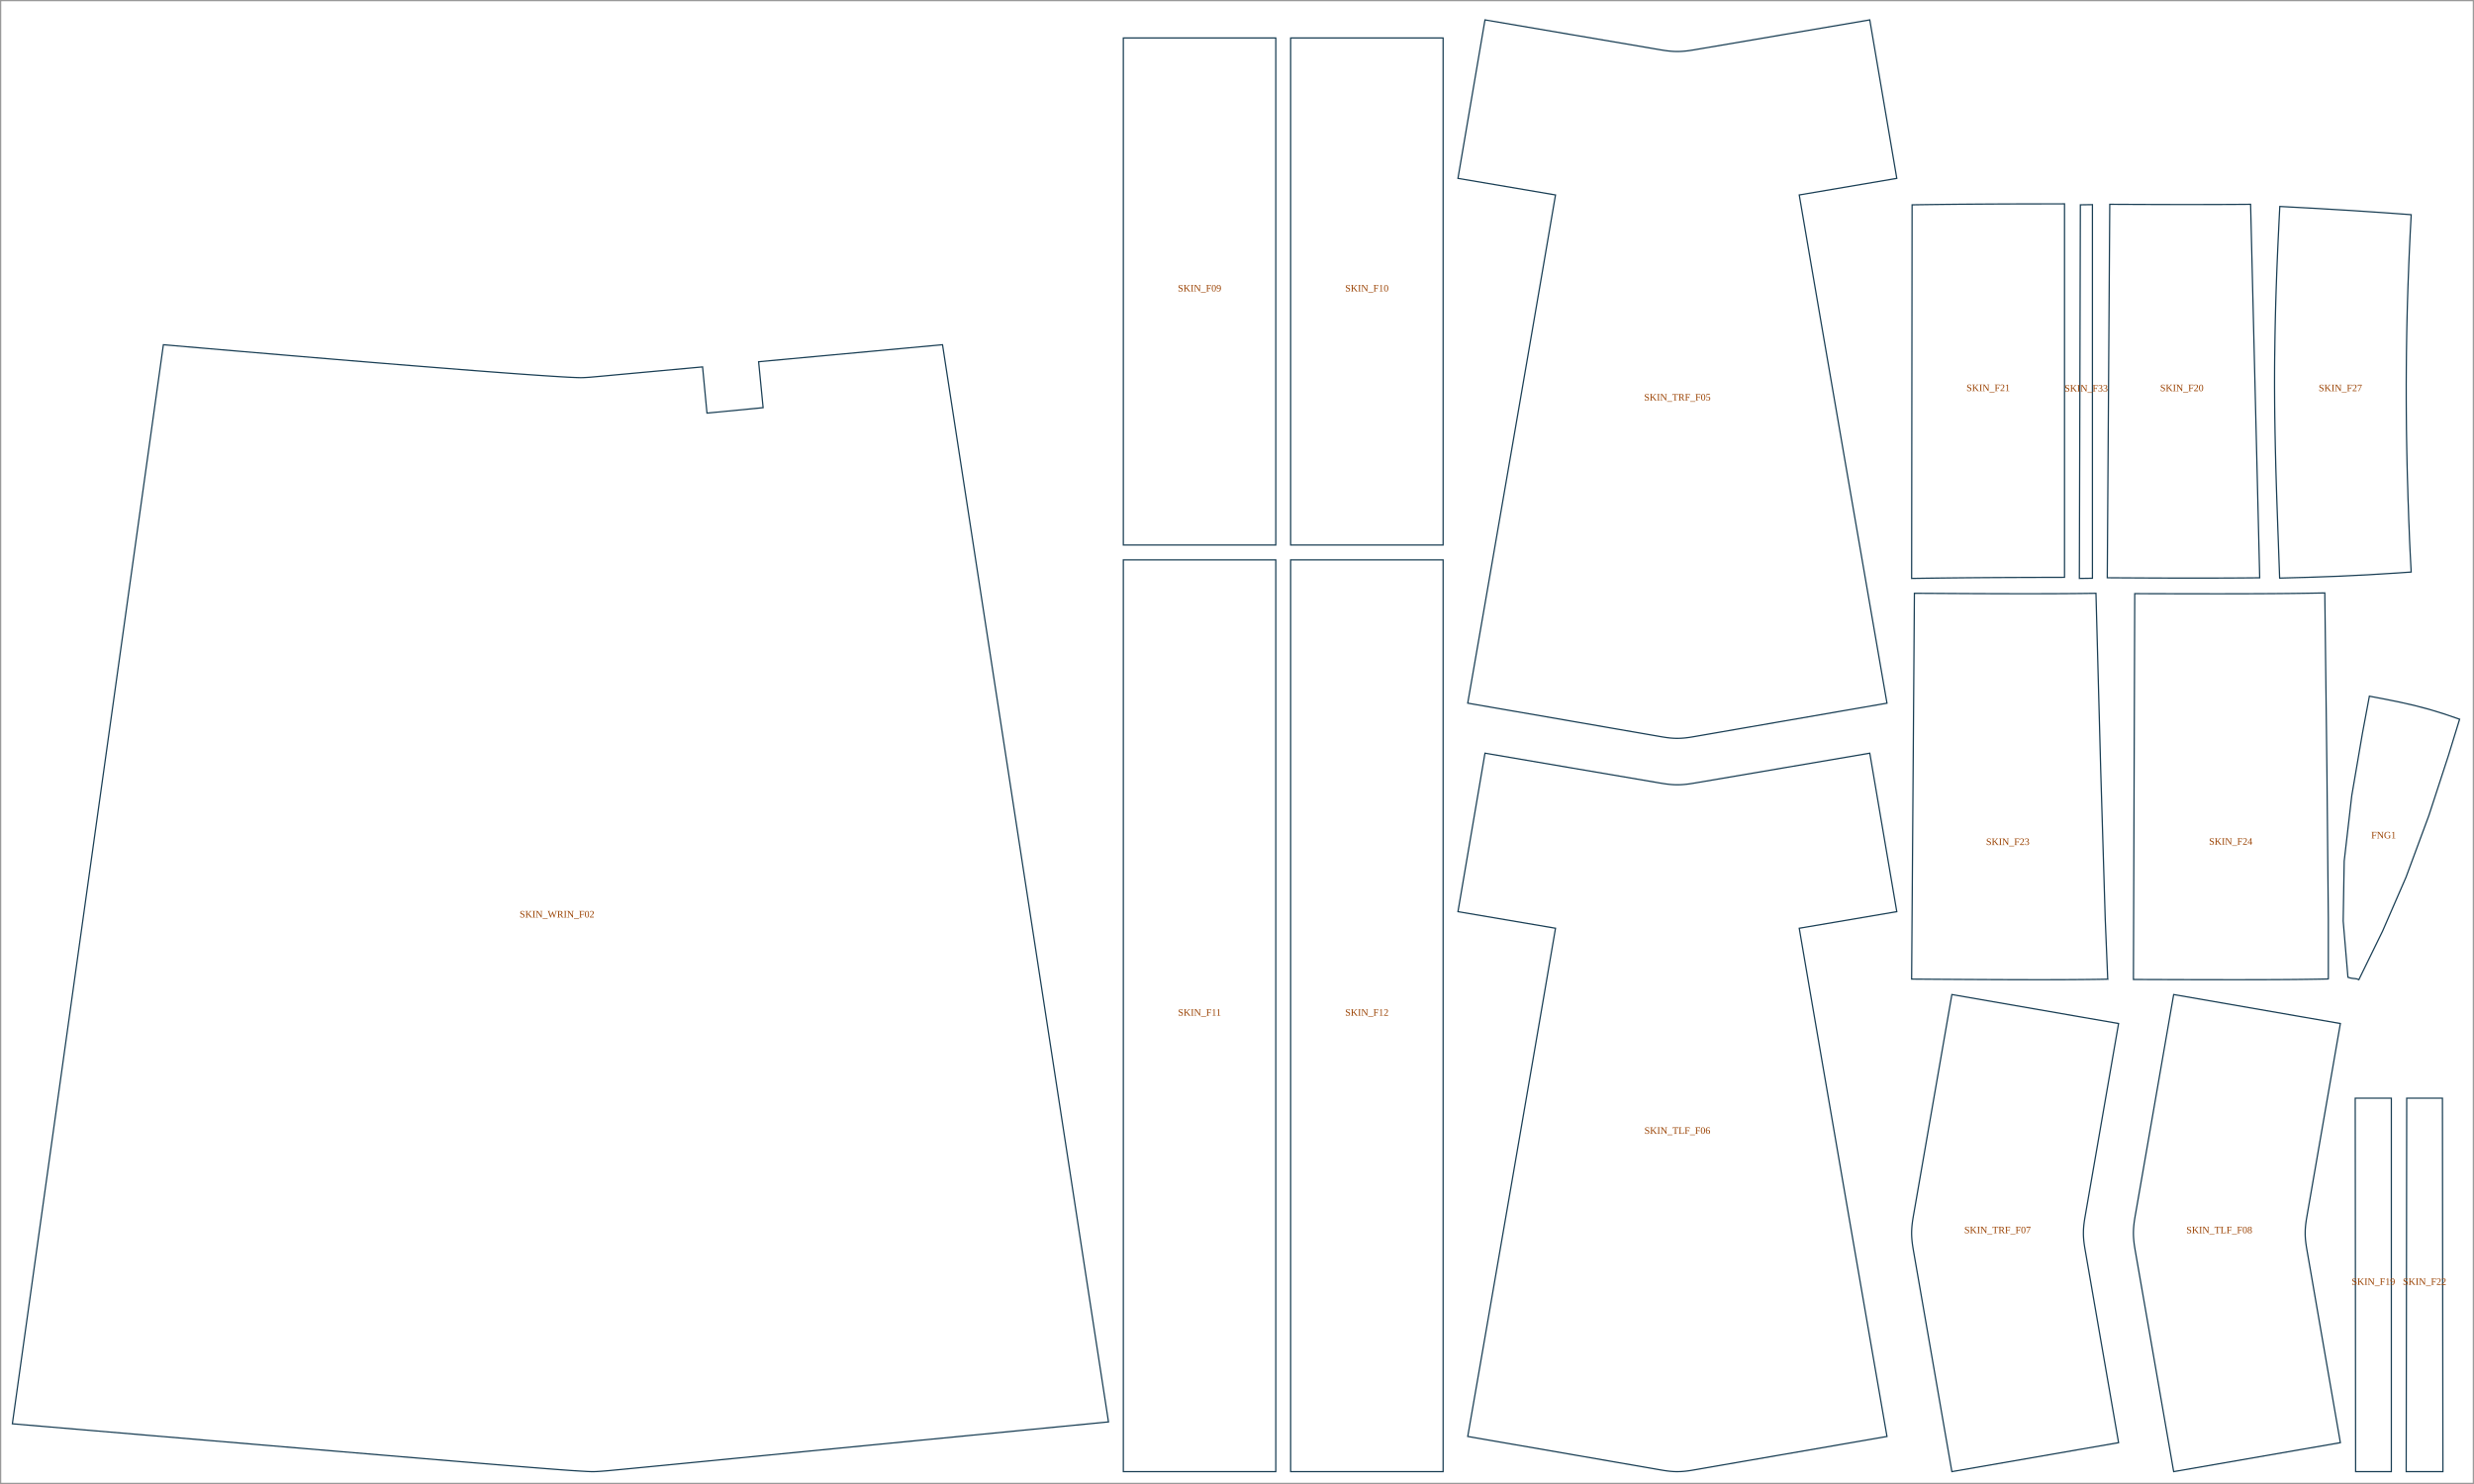
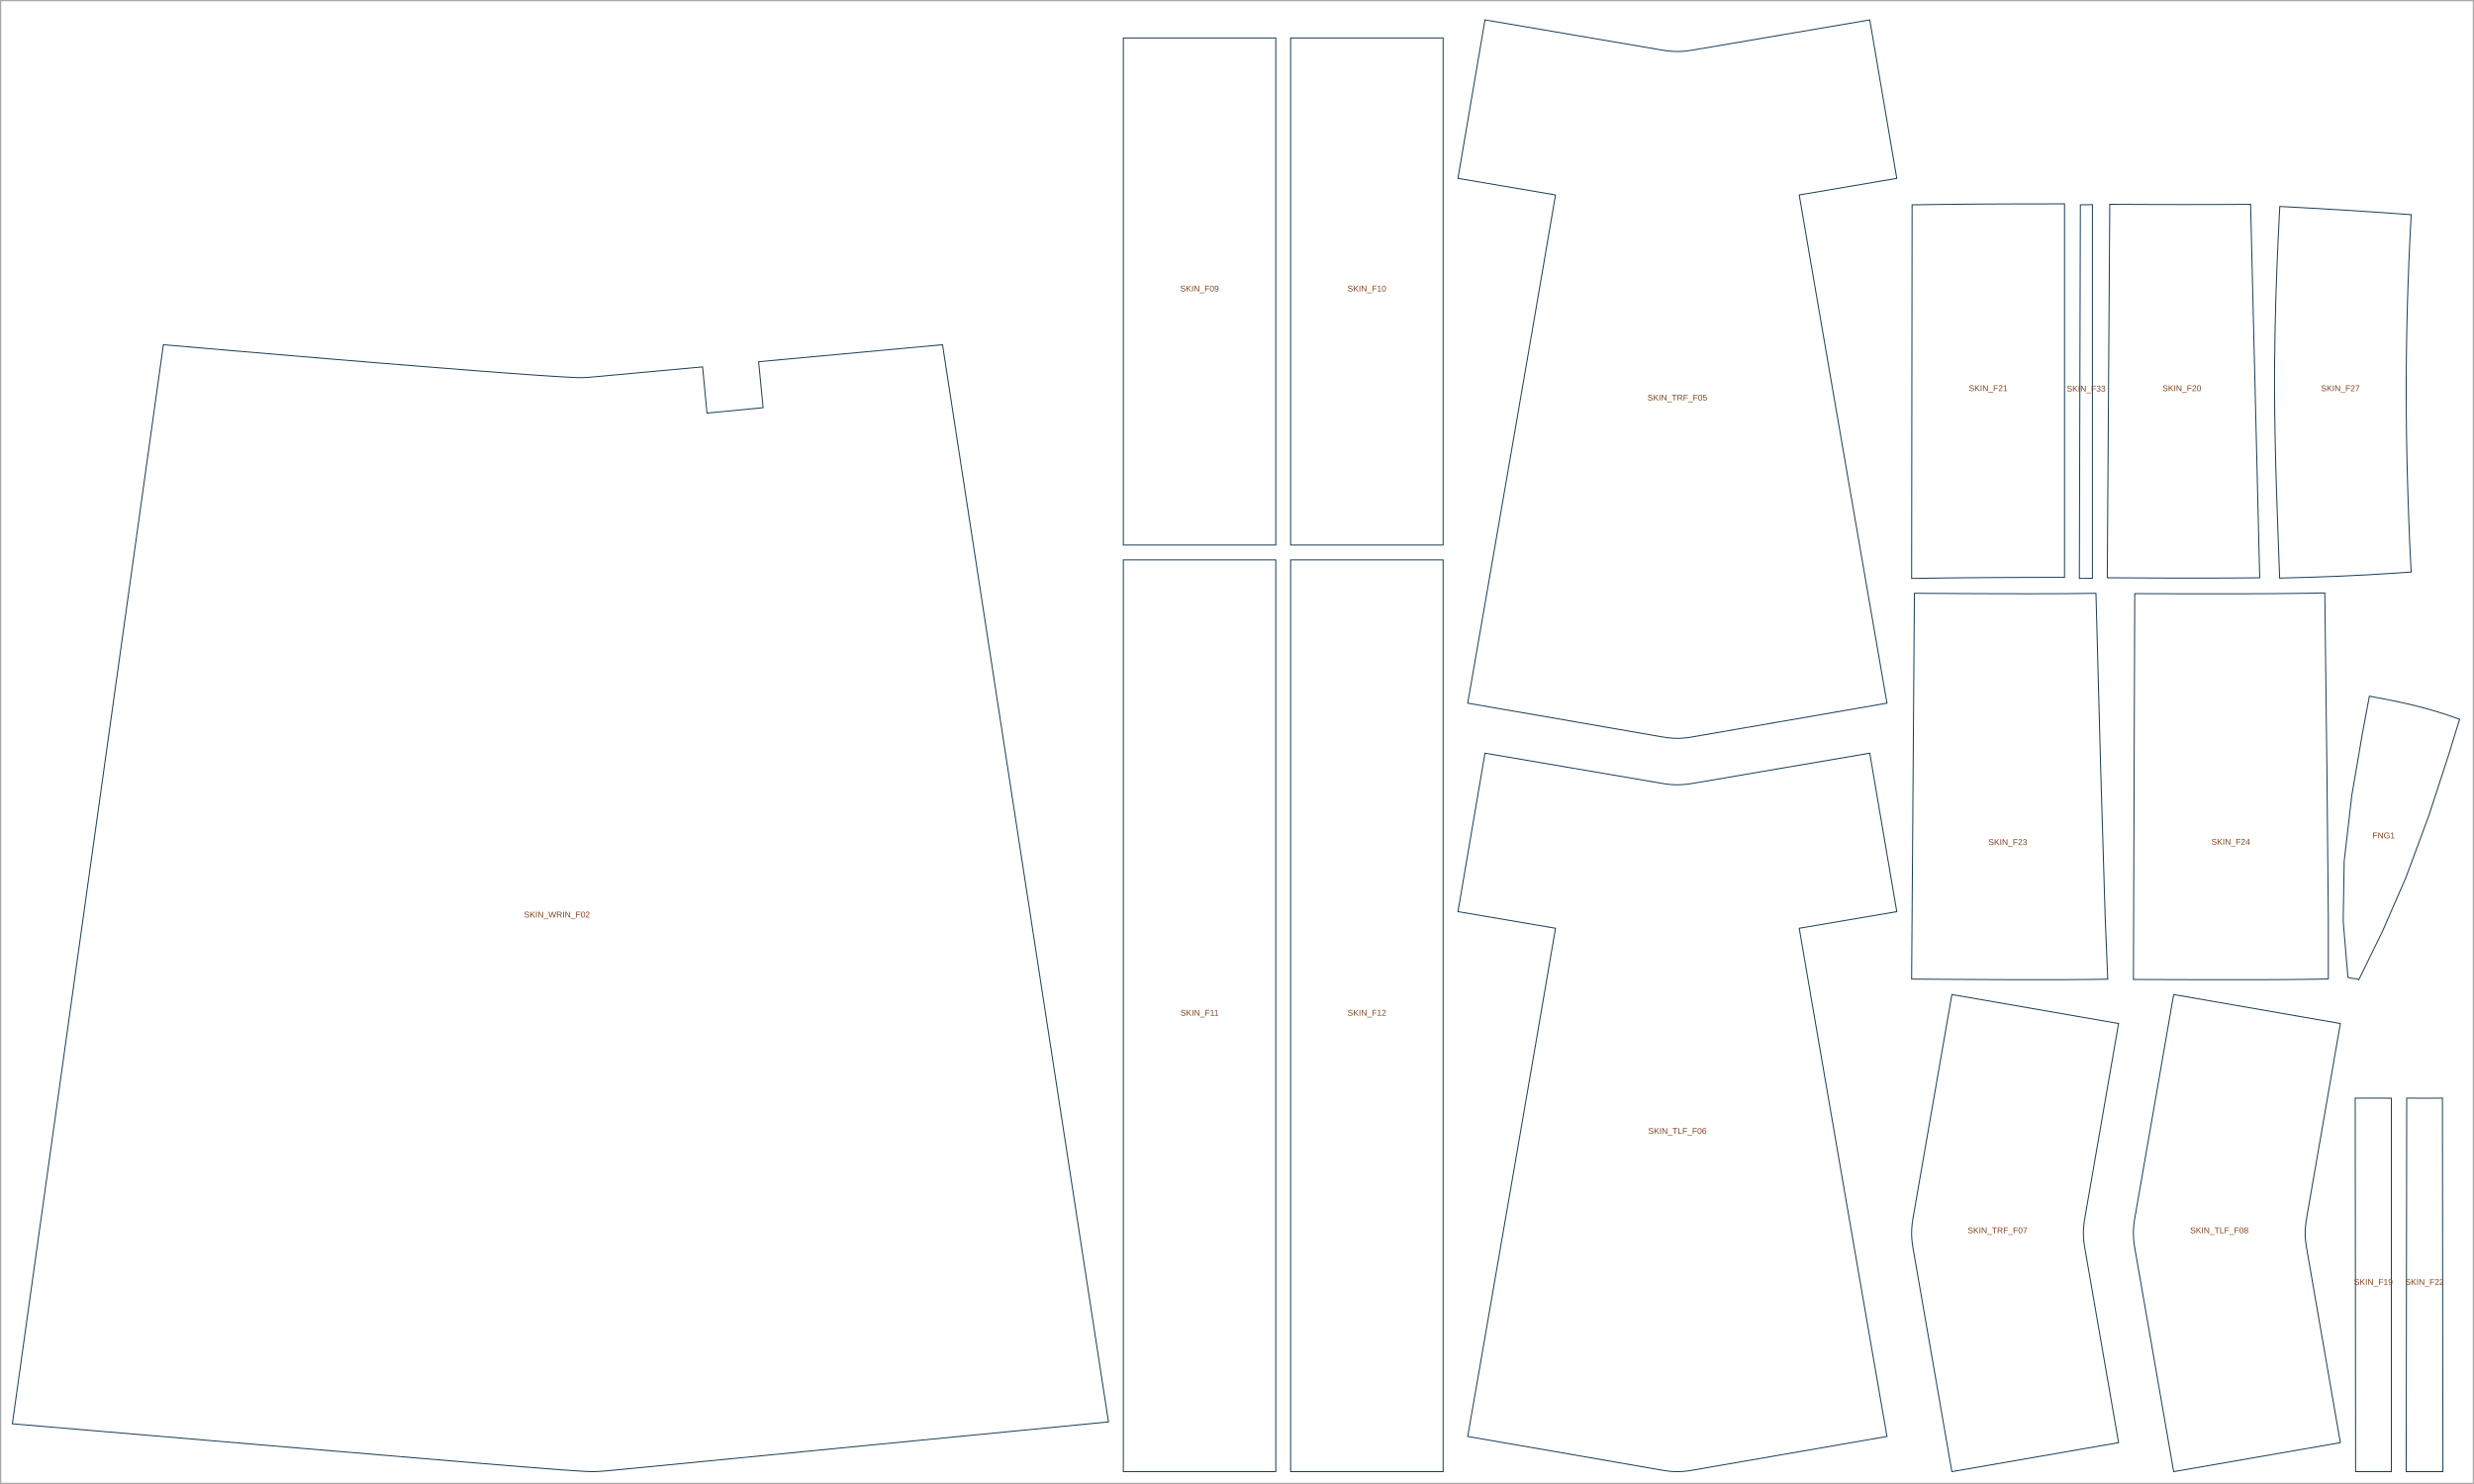
- <svg xmlns="http://www.w3.org/2000/svg" viewBox="0 0 1000 600" width="1000mm" height="600mm">
-   <rect width="100%" height="100%" fill="white" stroke="#999" />
-   <polygon points="306.635,146.255 380.971,139.376 448.055,574.893 351.190,584.336 298.184,589.524 284.261,590.889 268.265,592.454 255.959,593.652 252.062,594.029 246.839,594.521 245.901,594.608 245.257,594.666 244.692,594.715 244.188,594.756 243.688,594.795 243.239,594.829 242.720,594.866 242.275,594.895 241.860,594.921 241.488,594.943 241.171,594.959 240.885,594.971 240.718,594.978 240.545,594.984 240.372,594.989 240.266,594.992 240.131,594.995 239.995,594.997 239.856,594.999 239.715,595.000 239.571,595.000 239.425,594.999 239.278,594.998 239.128,594.997 238.976,594.994 238.820,594.991 238.661,594.987 238.499,594.981 238.276,594.974 238.017,594.964 237.748,594.953 237.469,594.941 237.079,594.921 236.614,594.895 236.122,594.867 234.875,594.793 233.744,594.724 232.311,594.635 231.244,594.567 230.250,594.500 228.942,594.407 227.575,594.308 226.078,594.197 224.263,594.060 222.118,593.896 218.762,593.634 213.075,593.182 206.719,592.669 199.518,592.080 190.674,591.347 182.377,590.655 171.284,589.725 155.160,588.371 138.456,586.964 121.322,585.518 101.966,583.882 82.573,582.239 60.001,580.327 35.212,578.222 20.063,576.933 5.000,575.651 66.037,139.376 81.285,140.694 96.525,142.001 117.574,143.790 135.046,145.260 151.709,146.639 166.808,147.865 179.406,148.865 192.230,149.877 199.049,150.400 204.188,150.785 209.324,151.163 213.873,151.487 217.284,151.725 220.700,151.954 223.748,152.152 225.790,152.280 227.151,152.362 228.170,152.421 229.076,152.470 230.089,152.523 230.768,152.557 231.427,152.587 232.319,152.627 232.861,152.647 233.267,152.663 233.628,152.675 233.870,152.683 234.052,152.688 234.213,152.691 234.335,152.693 234.456,152.695 234.578,152.697 234.700,152.697 234.822,152.697 234.944,152.697 235.065,152.696 235.186,152.694 235.292,152.692 235.410,152.689 235.555,152.684 235.845,152.673 236.133,152.661 236.421,152.647 236.743,152.630 237.061,152.612 237.301,152.599 237.539,152.583 237.770,152.568 237.960,152.554 238.172,152.538 238.406,152.519 238.696,152.495 238.984,152.471 239.421,152.433 241.180,152.276 242.940,152.117 243.513,152.065 244.086,152.012 244.662,151.959 245.361,151.895 246.877,151.754 248.523,151.599 251.357,151.338 262.229,150.338 283.986,148.346 285.764,167.021 308.448,164.822" fill="none" stroke="#193e54" stroke-width="0.5" />
-   <text x="225.140" y="370.957" font-size="4" text-anchor="middle" fill="#994000">SKIN_WRIN_F02</text>
-   <polygon points="454.055,595.000 454.055,226.350 458.163,226.350 462.272,226.350 466.381,226.350 470.489,226.350 474.598,226.350 478.706,226.350 482.815,226.350 486.923,226.350 491.032,226.350 495.141,226.350 499.249,226.350 503.358,226.350 507.466,226.350 511.575,226.350 515.683,226.350 515.683,595.000 511.575,595.000 507.466,595.000 503.358,595.000 499.249,595.000 495.141,595.000 491.032,595.000 486.923,595.000 482.815,595.000 478.706,595.000 474.598,595.000 470.489,595.000 466.381,595.000 462.272,595.000 458.163,595.000" fill="none" stroke="#193e54" stroke-width="0.5" />
-   <text x="484.869" y="410.675" font-size="4" text-anchor="middle" fill="#994000">SKIN_F11</text>
-   <polygon points="583.312,595.000 579.203,595.000 575.095,595.000 570.986,595.000 566.878,595.000 562.769,595.000 558.661,595.000 554.552,595.000 550.443,595.000 546.335,595.000 542.226,595.000 538.118,595.000 534.009,595.000 529.901,595.000 525.792,595.000 521.683,595.000 521.683,226.350 525.792,226.350 529.901,226.350 534.009,226.350 538.118,226.350 542.226,226.350 546.335,226.350 550.443,226.350 554.552,226.350 558.661,226.350 562.769,226.350 566.878,226.350 570.986,226.350 575.095,226.350 579.203,226.350 583.312,226.350" fill="none" stroke="#193e54" stroke-width="0.5" />
-   <text x="552.498" y="410.675" font-size="4" text-anchor="middle" fill="#994000">SKIN_F12</text>
-   <polygon points="736.762,430.709 746.329,486.117 755.913,541.526 762.728,580.783 759.087,581.413 752.409,582.574 749.113,583.144 748.318,583.283 745.021,583.851 744.624,583.920 744.226,583.989 718.732,588.410 705.429,590.716 703.758,591.007 701.889,591.331 691.912,593.063 688.563,593.645 686.809,593.950 685.592,594.161 685.412,594.192 684.383,594.367 683.940,594.442 683.811,594.464 683.449,594.521 682.900,594.606 682.434,594.672 681.996,594.726 681.427,594.800 680.860,594.857 680.617,594.882 679.793,594.943 679.691,594.951 679.634,594.954 679.040,594.982 678.038,594.998 678.001,594.997 677.678,595.000 677.543,594.998 677.318,594.994 677.072,594.986 676.805,594.976 676.719,594.973 676.711,594.973 676.554,594.965 676.547,594.965 676.299,594.947 676.182,594.940 675.986,594.929 675.111,594.859 675.064,594.854 675.055,594.853 674.997,594.847 674.939,594.841 674.160,594.752 673.929,594.724 673.680,594.690 672.771,594.559 672.721,594.551 672.693,594.547 672.016,594.438 671.699,594.385 671.316,594.320 670.916,594.251 668.852,593.891 668.542,593.837 668.017,593.746 663.648,592.986 661.187,592.559 661.016,592.529 660.677,592.470 650.271,590.668 636.526,588.283 611.765,583.986 610.969,583.848 610.770,583.814 604.179,582.672 603.562,582.565 593.262,580.775 600.081,541.520 609.675,486.117 619.239,430.707 624.002,403.006 628.744,375.302 589.312,368.595 600.234,304.520 635.432,310.525 670.623,316.526 670.938,316.579 671.254,316.632 671.569,316.684 671.885,316.735 672.200,316.785 672.516,316.834 672.833,316.881 673.149,316.927 673.466,316.971 673.783,317.012 674.100,317.051 674.418,317.088 674.736,317.123 675.054,317.154 675.372,317.183 675.691,317.209 676.010,317.232 676.329,317.251 676.649,317.267 676.968,317.280 677.288,317.289 677.607,317.295 677.927,317.298 678.247,317.297 678.566,317.293 678.886,317.285 679.206,317.274 679.561,317.257 679.905,317.238 680.255,317.213 680.591,317.187 680.963,317.153 681.335,317.116 681.707,317.075 682.079,317.031 682.412,316.988 682.749,316.942 683.086,316.894 683.422,316.844 683.795,316.787 684.168,316.728 684.504,316.673 684.839,316.617 685.115,316.570 685.391,316.523 685.721,316.467 686.685,316.304 755.772,304.520 766.688,368.595 727.257,375.305 732.000,403.008" fill="none" stroke="#193e54" stroke-width="0.5" />
-   <text x="678.001" y="458.413" font-size="4" text-anchor="middle" fill="#994000">SKIN_TLF_F06</text>
-   <polygon points="736.761,134.229 746.328,189.637 755.912,245.047 762.726,284.304 759.084,284.934 752.407,286.095 749.111,286.665 748.315,286.803 745.019,287.372 744.621,287.441 744.224,287.510 718.730,291.930 705.426,294.237 703.755,294.527 701.886,294.851 691.909,296.583 688.561,297.165 686.807,297.470 685.589,297.681 685.409,297.712 684.381,297.887 683.938,297.962 683.809,297.984 683.447,298.041 682.898,298.126 682.431,298.192 681.994,298.246 681.424,298.320 680.857,298.377 680.614,298.402 679.790,298.463 679.689,298.471 679.631,298.473 679.037,298.502 678.035,298.518 677.999,298.517 677.675,298.520 677.540,298.518 677.315,298.513 677.069,298.506 676.802,298.495 676.716,298.493 676.709,298.492 676.552,298.485 676.544,298.484 676.297,298.467 676.179,298.460 675.984,298.448 675.109,298.378 675.061,298.374 675.052,298.373 674.994,298.367 674.936,298.361 674.158,298.272 673.926,298.244 673.677,298.210 672.768,298.078 672.718,298.071 672.690,298.066 672.014,297.958 671.697,297.905 671.313,297.839 670.914,297.770 668.849,297.410 668.539,297.356 668.015,297.265 663.646,296.506 661.185,296.078 661.014,296.048 660.675,295.990 650.269,294.187 636.524,291.802 611.762,287.505 610.967,287.367 610.768,287.333 604.177,286.191 603.559,286.084 593.260,284.293 600.079,245.039 609.673,189.637 619.239,134.227 624.002,106.525 628.744,78.822 589.312,72.115 600.234,8.040 635.432,14.045 670.623,20.046 670.938,20.099 671.254,20.152 671.569,20.204 671.885,20.255 672.200,20.305 672.516,20.354 672.833,20.401 673.149,20.447 673.466,20.491 673.783,20.532 674.100,20.572 674.418,20.608 674.736,20.643 675.054,20.675 675.372,20.703 675.691,20.729 676.010,20.752 676.329,20.771 676.648,20.787 676.968,20.800 677.288,20.810 677.607,20.816 677.927,20.818 678.247,20.817 678.566,20.813 678.886,20.805 679.206,20.794 679.561,20.777 679.905,20.758 680.255,20.734 680.591,20.707 680.963,20.674 681.335,20.636 681.707,20.595 682.078,20.551 682.412,20.508 682.749,20.462 683.086,20.414 683.422,20.365 683.795,20.307 684.168,20.248 684.504,20.193 684.839,20.137 685.115,20.091 685.391,20.043 685.721,19.988 686.685,19.824 755.772,8.040 766.688,72.115 727.257,78.825 732.000,106.528" fill="none" stroke="#193e54" stroke-width="0.5" />
-   <text x="678.000" y="161.933" font-size="4" text-anchor="middle" fill="#994000">SKIN_TRF_F05</text>
-   <polygon points="454.055,15.350 458.163,15.350 462.272,15.350 466.381,15.350 470.489,15.350 474.598,15.350 478.706,15.350 482.815,15.350 486.923,15.350 491.032,15.350 495.141,15.350 499.249,15.350 503.358,15.350 507.466,15.350 511.575,15.350 515.683,15.350 515.683,220.350 511.575,220.350 507.466,220.350 503.358,220.350 499.249,220.350 495.141,220.350 491.032,220.350 486.923,220.350 482.815,220.350 478.706,220.350 474.598,220.350 470.489,220.350 466.381,220.350 462.272,220.350 458.163,220.350 454.055,220.350" fill="none" stroke="#193e54" stroke-width="0.5" />
-   <text x="484.869" y="117.850" font-size="4" text-anchor="middle" fill="#994000">SKIN_F09</text>
-   <polygon points="521.683,15.350 525.792,15.350 529.901,15.350 534.009,15.350 538.118,15.350 542.226,15.350 546.335,15.350 550.443,15.350 554.552,15.350 558.661,15.350 562.769,15.350 566.878,15.350 570.986,15.350 575.095,15.350 579.203,15.350 583.312,15.350 583.312,220.350 579.203,220.350 575.095,220.350 570.986,220.350 566.878,220.350 562.769,220.350 558.661,220.350 554.552,220.350 550.443,220.350 546.335,220.350 542.226,220.350 538.118,220.350 534.009,220.350 529.901,220.350 525.792,220.350 521.683,220.350" fill="none" stroke="#193e54" stroke-width="0.5" />
-   <text x="552.498" y="117.850" font-size="4" text-anchor="middle" fill="#994000">SKIN_F10</text>
-   <polygon points="855.707,417.462 854.546,424.139 853.975,427.435 853.837,428.231 853.268,431.527 853.199,431.925 853.130,432.322 848.708,457.816 846.401,471.119 846.110,472.790 845.786,474.659 844.054,484.636 843.472,487.984 843.167,489.739 842.956,490.956 842.925,491.136 842.750,492.164 842.674,492.608 842.652,492.737 842.595,493.098 842.510,493.648 842.444,494.114 842.390,494.551 842.316,495.121 842.260,495.688 842.234,495.931 842.173,496.755 842.165,496.857 842.163,496.914 842.134,497.508 842.118,498.510 842.119,498.547 842.116,498.870 842.118,499.005 842.123,499.230 842.130,499.476 842.140,499.743 842.143,499.829 842.144,499.837 842.151,499.993 842.152,500.001 842.169,500.249 842.176,500.366 842.187,500.561 842.257,501.437 842.262,501.484 842.263,501.493 842.269,501.551 842.275,501.609 842.364,502.387 842.392,502.619 842.426,502.868 842.557,503.777 842.565,503.827 842.569,503.855 842.678,504.531 842.731,504.849 842.796,505.232 842.865,505.632 843.225,507.696 843.279,508.006 843.370,508.531 844.129,512.899 844.557,515.361 844.586,515.532 844.645,515.870 846.447,526.277 848.831,540.022 853.127,564.784 853.265,565.579 853.299,565.778 854.440,572.370 854.547,572.987 856.337,583.287 840.183,586.092 788.955,595.000 781.228,550.526 773.493,506.058 773.442,505.765 773.392,505.471 773.342,505.178 773.293,504.884 773.244,504.590 773.197,504.296 773.152,504.002 773.107,503.707 773.064,503.413 773.023,503.118 772.983,502.824 772.946,502.529 772.911,502.234 772.878,501.939 772.847,501.643 772.819,501.347 772.794,501.050 772.771,500.753 772.751,500.455 772.733,500.158 772.718,499.860 772.706,499.563 772.697,499.266 772.691,498.968 772.688,498.671 772.689,498.374 772.693,498.044 772.702,497.677 772.715,497.310 772.733,496.953 772.752,496.627 772.777,496.275 772.800,495.985 772.831,495.638 772.864,495.301 772.901,494.959 772.939,494.635 772.980,494.312 773.023,493.988 773.068,493.664 773.116,493.341 773.165,493.018 773.216,492.694 773.268,492.371 773.322,492.049 773.376,491.726 773.439,491.361 773.488,491.084 773.538,490.808 774.065,487.793 788.954,402.106 840.182,411.015 856.337,413.821" fill="none" stroke="#193e54" stroke-width="0.5" />
-   <text x="807.403" y="498.609" font-size="4" text-anchor="middle" fill="#994000">SKIN_TRF_F07</text>
-   <polygon points="945.356,417.463 944.195,424.140 943.624,427.436 943.486,428.231 942.917,431.528 942.848,431.925 942.779,432.323 938.357,457.817 936.050,471.120 935.760,472.791 935.435,474.660 933.703,484.637 933.121,487.985 932.816,489.739 932.605,490.957 932.574,491.137 932.399,492.165 932.323,492.608 932.301,492.738 932.245,493.099 932.159,493.649 932.093,494.115 932.039,494.552 931.965,495.122 931.909,495.689 931.884,495.932 931.822,496.756 931.815,496.858 931.812,496.915 931.783,497.509 931.767,498.511 931.768,498.547 931.765,498.871 931.767,499.006 931.772,499.231 931.779,499.477 931.789,499.744 931.792,499.830 931.793,499.837 931.800,499.994 931.801,500.002 931.818,500.249 931.825,500.367 931.836,500.562 931.907,501.437 931.911,501.485 931.912,501.494 931.918,501.552 931.924,501.610 932.013,502.388 932.041,502.620 932.075,502.869 932.206,503.778 932.214,503.828 932.218,503.856 932.327,504.532 932.380,504.849 932.445,505.233 932.514,505.632 932.874,507.697 932.928,508.007 933.019,508.531 933.778,512.900 934.206,515.361 934.235,515.532 934.294,515.871 936.096,526.277 938.480,540.023 942.776,564.785 942.914,565.580 942.948,565.779 944.089,572.370 944.196,572.987 945.987,583.287 929.832,586.092 878.604,595.000 870.876,550.526 863.142,506.058 863.091,505.764 863.041,505.471 862.991,505.178 862.941,504.884 862.893,504.590 862.846,504.296 862.801,504.001 862.756,503.707 862.713,503.413 862.672,503.118 862.632,502.824 862.595,502.529 862.560,502.234 862.527,501.938 862.496,501.643 862.468,501.346 862.443,501.050 862.420,500.752 862.400,500.455 862.382,500.158 862.367,499.860 862.355,499.563 862.346,499.265 862.340,498.968 862.337,498.671 862.338,498.374 862.342,498.044 862.351,497.677 862.365,497.310 862.382,496.953 862.401,496.627 862.426,496.274 862.449,495.985 862.480,495.638 862.513,495.301 862.550,494.959 862.588,494.635 862.629,494.311 862.672,493.988 862.717,493.664 862.765,493.341 862.814,493.017 862.865,492.694 862.917,492.371 862.971,492.048 863.025,491.726 863.088,491.360 863.137,491.084 863.187,490.808 863.714,487.793 878.604,402.106 929.831,411.016 945.987,413.821" fill="none" stroke="#193e54" stroke-width="0.5" />
-   <text x="897.052" y="498.609" font-size="4" text-anchor="middle" fill="#994000">SKIN_TLF_F08</text>
-   <polygon points="863.868,240.021 865.444,240.025 867.014,240.027 869.975,240.035 872.924,240.043 876.064,240.051 879.419,240.058 882.789,240.064 886.173,240.070 889.547,240.075 892.903,240.077 896.253,240.078 899.600,240.076 902.950,240.072 906.313,240.066 909.696,240.055 913.078,240.042 916.446,240.024 919.432,240.004 921.673,239.986 923.919,239.966 926.176,239.942 928.440,239.916 930.698,239.886 932.942,239.851 935.182,239.814 937.428,239.773 939.694,239.726 940.551,311.506 941.123,371.544 941.123,395.684 941.117,395.738 941.111,395.776 941.097,395.807 938.914,395.853 936.721,395.893 934.514,395.928 932.286,395.960 930.032,395.987 927.753,396.011 925.446,396.032 923.111,396.049 920.749,396.063 918.360,396.075 915.134,396.087 911.454,396.097 907.731,396.103 903.974,396.106 900.197,396.105 896.417,396.101 892.648,396.096 888.903,396.091 885.196,396.083 881.541,396.073 877.951,396.063 874.442,396.052 871.026,396.041 867.725,396.029 865.501,396.020 863.337,396.012 862.337,396.008 862.868,240.018" fill="none" stroke="#193e54" stroke-width="0.5" />
-   <text x="901.680" y="341.525" font-size="4" text-anchor="middle" fill="#994000">SKIN_F24</text>
-   <polygon points="777.406,239.894 780.088,239.909 782.211,239.921 785.050,239.938 788.334,239.956 791.699,239.975 795.135,239.992 798.628,240.009 802.168,240.022 805.741,240.034 809.335,240.044 812.938,240.051 816.536,240.056 820.114,240.055 823.662,240.053 827.172,240.045 830.638,240.034 834.056,240.016 837.423,239.992 840.411,239.964 843.066,239.934 845.134,239.907 847.190,239.878 849.125,311.636 850.947,371.650 851.946,395.770 851.955,395.823 851.963,395.861 851.978,395.891 849.778,395.934 847.568,395.970 845.342,395.998 843.096,396.023 840.824,396.044 838.526,396.062 836.199,396.077 833.844,396.089 831.461,396.097 829.050,396.103 825.796,396.106 822.085,396.106 818.331,396.101 814.542,396.093 810.735,396.081 806.926,396.066 803.128,396.050 799.356,396.032 795.625,396.012 791.948,395.991 788.340,395.969 784.814,395.947 781.388,395.923 778.081,395.899 775.854,395.882 773.688,395.866 772.688,395.859 773.811,239.870 774.811,239.878" fill="none" stroke="#193e54" stroke-width="0.5" />
-   <text x="811.557" y="341.643" font-size="4" text-anchor="middle" fill="#994000">SKIN_F23</text>
-   <polygon points="772.688,233.870 772.878,82.820 774.529,82.794 776.179,82.768 778.658,82.734 781.128,82.700 783.588,82.670 786.040,82.641 788.488,82.615 790.936,82.591 793.390,82.567 795.854,82.548 798.329,82.530 800.799,82.514 803.254,82.499 805.702,82.485 808.148,82.474 810.599,82.464 813.062,82.455 815.534,82.448 818.005,82.442 820.467,82.437 822.919,82.433 825.366,82.430 827.920,82.428 831.193,82.426 834.488,82.422 834.488,233.414 831.179,233.422 827.892,233.429 825.330,233.436 822.872,233.443 820.410,233.451 817.937,233.460 815.455,233.469 812.973,233.478 810.499,233.489 808.037,233.502 805.581,233.516 803.123,233.531 800.658,233.548 798.178,233.567 795.692,233.588 793.217,233.610 790.752,233.634 788.292,233.659 785.834,233.687 783.372,233.716 780.903,233.747 778.422,233.783 775.933,233.820 774.311,233.844" fill="none" stroke="#193e54" stroke-width="0.5" />
-   <text x="803.636" y="158.117" font-size="4" text-anchor="middle" fill="#994000">SKIN_F21</text>
-   <polygon points="845.766,82.739 845.766,233.792 840.488,233.870 840.890,82.812 842.515,82.789 844.141,82.764" fill="none" stroke="#193e54" stroke-width="0.5" />
-   <text x="843.228" y="158.302" font-size="4" text-anchor="middle" fill="#994000">SKIN_F33</text>
-   <polygon points="852.775,82.603 854.241,82.609 855.707,82.616 858.271,82.629 860.651,82.638 864.042,82.651 867.044,82.662 869.401,82.670 871.872,82.677 874.239,82.684 877.561,82.690 880.515,82.694 882.883,82.695 885.415,82.695 887.946,82.693 890.307,82.690 893.323,82.685 895.698,82.678 898.190,82.670 900.683,82.659 903.060,82.648 906.376,82.626 909.702,82.603 913.379,233.607 910.084,233.636 906.811,233.660 904.257,233.677 901.809,233.690 899.357,233.702 896.895,233.710 894.424,233.717 891.952,233.722 889.489,233.725 887.037,233.726 884.591,233.726 882.143,233.723 879.688,233.719 877.218,233.713 874.742,233.707 872.278,233.698 869.824,233.689 867.376,233.679 864.927,233.668 862.476,233.655 860.016,233.643 857.546,233.629 855.067,233.613 853.416,233.605 851.766,233.596" fill="none" stroke="#193e54" stroke-width="0.5" />
-   <text x="881.906" y="158.145" font-size="4" text-anchor="middle" fill="#994000">SKIN_F20</text>
-   <polygon points="966.591,444.000 966.591,595.000 963.269,594.999 959.948,594.999 956.051,594.998 952.151,594.998 951.987,443.998 954.183,443.998 956.378,443.998 958.570,443.998 960.757,443.999 962.942,443.999 964.764,444.000" fill="none" stroke="#193e54" stroke-width="0.5" />
-   <text x="959.330" y="519.499" font-size="4" text-anchor="middle" fill="#994000">SKIN_F19</text>
-   <polygon points="987.437,594.999 985.511,595.000 983.592,595.000 981.398,595.000 979.202,595.000 977.001,595.000 974.797,595.000 972.591,594.999 972.803,443.999 976.704,444.000 980.602,444.000 983.923,444.000 987.246,443.999" fill="none" stroke="#193e54" stroke-width="0.5" />
-   <text x="980.019" y="519.499" font-size="4" text-anchor="middle" fill="#994000">SKIN_F22</text>
-   <polygon points="936.152,84.265 950.804,85.144 963.848,86.020 974.613,86.798 974.577,87.537 974.557,87.961 974.215,94.329 974.014,98.594 973.945,100.061 973.747,104.471 973.650,106.783 973.619,107.616 973.570,109.030 973.335,115.243 973.219,118.808 973.138,121.331 973.087,123.075 973.072,123.592 973.036,124.948 972.950,128.384 972.933,129.096 972.855,132.572 972.853,132.715 972.853,132.745 972.809,135.046 972.758,138.303 972.701,142.124 972.673,144.986 972.639,149.132 972.605,155.140 972.606,155.827 972.608,157.370 972.609,160.295 972.609,160.523 972.609,161.201 972.618,163.121 972.621,163.679 972.632,165.329 972.634,166.196 972.678,171.588 972.696,173.801 972.706,174.204 972.740,176.619 972.785,179.125 972.849,182.760 972.890,184.734 972.937,187.166 973.031,190.858 973.078,192.744 973.171,195.660 973.246,198.098 973.301,200.431 973.338,201.719 973.451,204.546 973.631,210.278 973.725,212.289 973.821,214.652 973.940,217.995 974.013,219.530 974.252,224.489 974.393,227.178 974.613,231.279 968.718,231.687 956.909,232.411 945.087,232.988 933.257,233.408 921.433,233.726 921.318,230.407 921.199,227.087 921.076,223.767 920.959,220.447 920.839,217.103 920.701,213.499 920.609,210.779 920.508,207.945 920.410,205.183 920.310,202.359 920.212,199.490 920.118,196.595 920.032,193.692 919.945,190.803 919.868,187.945 919.801,185.135 919.735,182.392 919.675,179.734 919.625,177.181 919.573,174.755 919.526,171.744 919.478,168.711 919.449,166.116 919.420,163.450 919.406,161.175 919.394,158.958 919.382,156.711 919.379,154.464 919.386,151.200 919.400,147.937 919.429,144.674 919.479,141.412 919.521,138.152 919.573,134.892 919.637,131.632 919.709,128.373 919.790,125.114 919.879,121.856 919.978,118.599 920.087,115.342 920.205,112.084 920.327,108.828 920.459,105.571 920.598,102.316 920.742,99.060 920.896,95.805 921.051,92.552 921.207,89.299 921.353,86.388 921.504,83.478" fill="none" stroke="#193e54" stroke-width="0.5" />
-   <text x="945.999" y="158.164" font-size="4" text-anchor="middle" fill="#994000">SKIN_F27</text>
-   <polygon points="949.046,395.118 947.123,372.376 947.533,348.160 950.600,321.626 954.922,296.378 957.711,281.474 963.717,282.614 969.745,283.829 975.810,285.198 981.909,286.804 988.032,288.678 994.181,290.793 989.704,305.351 981.745,329.765 972.519,354.677 963.078,376.397 953.447,396.106 952.726,395.803 951.968,395.676 951.213,395.606 950.472,395.505 949.750,395.337" fill="none" stroke="#193e54" stroke-width="0.5" />
-   <text x="963.468" y="338.963" font-size="4" text-anchor="middle" fill="#994000">FNG1</text>
+ <svg xmlns="http://www.w3.org/2000/svg" width="1000mm" height="600mm" viewBox="0 0 1000 600">
+   <rect width="100%" height="100%" fill="white" stroke="#aaa" />
+   <polygon points="949.046,395.118 947.123,372.376 947.533,348.159 950.6,321.626 954.922,296.378 957.711,281.474 963.716,282.614 969.745,283.828 975.81,285.198 981.908,286.804 988.032,288.678 994.18,290.793 989.703,305.351 981.745,329.765 972.518,354.676 963.077,376.396 953.446,396.106 952.726,395.803 951.967,395.675 951.213,395.606 950.472,395.504 949.75,395.337 949.046,395.118" fill="none" stroke="#193e54" stroke-width="0.4" />
+   <text x="963.467" y="338.962" font-size="3.4" font-family="Arial" text-anchor="middle" fill="#7d421e">FNG1</text>
+   <polygon points="454.055,15.35 458.164,15.35 462.272,15.35 466.381,15.35 470.489,15.35 474.598,15.35 478.706,15.35 482.815,15.35 486.924,15.35 491.032,15.35 495.141,15.35 499.249,15.35 503.358,15.35 507.466,15.35 511.575,15.35 515.684,15.35 515.684,220.35 511.575,220.35 507.466,220.35 503.358,220.35 499.249,220.35 495.141,220.35 491.032,220.35 486.924,220.35 482.815,220.35 478.706,220.35 474.598,220.35 470.489,220.35 466.381,220.35 462.272,220.35 458.164,220.35 454.055,220.35 454.055,15.35" fill="none" stroke="#193e54" stroke-width="0.4" />
+   <text x="484.869" y="117.85" font-size="3.4" font-family="Arial" text-anchor="middle" fill="#7d421e">SKIN_F09</text>
+   <polygon points="521.683,15.35 525.792,15.35 529.9,15.35 534.009,15.35 538.117,15.35 542.226,15.35 546.334,15.35 550.443,15.35 554.552,15.35 558.66,15.35 562.769,15.35 566.877,15.35 570.986,15.35 575.094,15.35 579.203,15.35 583.312,15.35 583.312,220.35 579.203,220.35 575.094,220.35 570.986,220.35 566.877,220.35 562.769,220.35 558.66,220.35 554.552,220.35 550.443,220.35 546.334,220.35 542.226,220.35 538.117,220.35 534.009,220.35 529.9,220.35 525.792,220.35 521.683,220.35 521.683,15.35" fill="none" stroke="#193e54" stroke-width="0.4" />
+   <text x="552.497" y="117.85" font-size="3.4" font-family="Arial" text-anchor="middle" fill="#7d421e">SKIN_F10</text>
+   <polygon points="454.055,595 454.055,226.35 458.164,226.35 462.272,226.35 466.381,226.35 470.489,226.35 474.598,226.35 478.706,226.35 482.815,226.35 486.924,226.35 491.032,226.35 495.141,226.35 499.249,226.35 503.358,226.35 507.466,226.35 511.575,226.35 515.684,226.35 515.684,595 511.575,595 507.466,595 503.358,595 499.249,595 495.141,595 491.032,595 486.924,595 482.815,595 478.706,595 474.598,595 470.489,595 466.381,595 462.272,595 458.164,595 454.055,595" fill="none" stroke="#193e54" stroke-width="0.4" />
+   <text x="484.869" y="410.675" font-size="3.4" font-family="Arial" text-anchor="middle" fill="#7d421e">SKIN_F11</text>
+   <polygon points="583.312,595 579.203,595 575.094,595 570.986,595 566.877,595 562.769,595 558.66,595 554.552,595 550.443,595 546.334,595 542.226,595 538.117,595 534.009,595 529.9,595 525.792,595 521.683,595 521.683,226.35 525.792,226.35 529.9,226.35 534.009,226.35 538.117,226.35 542.226,226.35 546.334,226.35 550.443,226.35 554.552,226.35 558.66,226.35 562.769,226.35 566.877,226.35 570.986,226.35 575.094,226.35 579.203,226.35 583.312,226.35 583.312,595" fill="none" stroke="#193e54" stroke-width="0.4" />
+   <text x="552.497" y="410.675" font-size="3.4" font-family="Arial" text-anchor="middle" fill="#7d421e">SKIN_F12</text>
+   <polygon points="966.592,444 966.592,595 963.269,594.999 959.949,594.999 956.051,594.998 952.152,594.998 951.987,443.998 954.183,443.998 956.379,443.998 958.571,443.998 960.758,443.999 962.942,443.999 964.765,444 966.592,444" fill="none" stroke="#193e54" stroke-width="0.4" />
+   <text x="959.331" y="519.499" font-size="3.4" font-family="Arial" text-anchor="middle" fill="#7d421e">SKIN_F19</text>
+   <polygon points="852.775,82.602 854.241,82.609 855.707,82.615 858.272,82.628 860.651,82.638 864.042,82.65 867.045,82.662 869.401,82.67 871.872,82.677 874.239,82.683 877.562,82.69 880.515,82.694 882.883,82.694 885.415,82.694 887.946,82.692 890.308,82.69 893.323,82.684 895.698,82.678 898.19,82.67 900.683,82.659 903.06,82.648 906.376,82.626 909.702,82.602 913.379,233.606 910.084,233.636 906.811,233.659 904.257,233.677 901.81,233.69 899.357,233.701 896.895,233.71 894.424,233.717 891.952,233.722 889.489,233.725 887.037,233.726 884.591,233.726 882.144,233.723 879.688,233.719 877.218,233.713 874.742,233.706 872.278,233.698 869.824,233.689 867.376,233.679 864.928,233.667 862.476,233.655 860.016,233.642 857.546,233.628 855.067,233.612 853.416,233.605 851.766,233.595 852.775,82.602" fill="none" stroke="#193e54" stroke-width="0.4" />
+   <text x="881.906" y="158.145" font-size="3.4" font-family="Arial" text-anchor="middle" fill="#7d421e">SKIN_F20</text>
+   <polygon points="772.688,233.87 772.878,82.819 774.528,82.793 776.178,82.768 778.657,82.734 781.128,82.7 783.587,82.669 786.039,82.641 788.487,82.615 790.936,82.59 793.39,82.567 795.853,82.547 798.329,82.53 800.799,82.513 803.254,82.499 805.701,82.484 808.147,82.473 810.599,82.463 813.062,82.454 815.533,82.448 818.004,82.442 820.466,82.437 822.919,82.432 825.366,82.43 827.92,82.427 831.193,82.425 834.488,82.421 834.488,233.414 831.179,233.422 827.891,233.428 825.33,233.436 822.872,233.443 820.409,233.451 817.937,233.459 815.455,233.469 812.973,233.478 810.499,233.489 808.037,233.502 805.58,233.515 803.123,233.531 800.658,233.548 798.177,233.566 795.692,233.588 793.217,233.61 790.752,233.633 788.292,233.659 785.834,233.686 783.372,233.715 780.903,233.746 778.422,233.782 775.932,233.819 774.31,233.844 772.688,233.87" fill="none" stroke="#193e54" stroke-width="0.4" />
+   <text x="803.636" y="158.117" font-size="3.4" font-family="Arial" text-anchor="middle" fill="#7d421e">SKIN_F21</text>
+   <polygon points="987.436,594.999 985.511,595 983.591,595 981.398,595 979.202,595 977.001,595 974.797,595 972.591,594.999 972.803,443.999 976.703,444 980.601,444 983.922,444 987.245,443.999 987.436,594.999" fill="none" stroke="#193e54" stroke-width="0.4" />
+   <text x="980.019" y="519.499" font-size="3.4" font-family="Arial" text-anchor="middle" fill="#7d421e">SKIN_F22</text>
+   <polygon points="777.406,239.894 780.088,239.909 782.211,239.921 785.05,239.938 788.334,239.956 791.699,239.975 795.134,239.992 798.628,240.008 802.167,240.022 805.74,240.033 809.335,240.044 812.938,240.05 816.536,240.055 820.114,240.055 823.662,240.053 827.171,240.045 830.637,240.033 834.055,240.016 837.423,239.992 840.41,239.964 843.065,239.933 845.134,239.906 847.19,239.877 849.124,311.635 850.947,371.65 851.945,395.769 851.954,395.823 851.963,395.861 851.978,395.891 849.777,395.934 847.568,395.969 845.342,395.998 843.095,396.023 840.824,396.044 838.526,396.062 836.199,396.076 833.844,396.088 831.461,396.097 829.05,396.103 825.796,396.106 822.085,396.106 818.33,396.101 814.542,396.092 810.735,396.081 806.926,396.066 803.128,396.05 799.356,396.031 795.624,396.012 791.947,395.991 788.34,395.969 784.814,395.947 781.387,395.923 778.081,395.899 775.853,395.882 773.688,395.866 772.688,395.859 773.81,239.87 774.81,239.877 777.406,239.894" fill="none" stroke="#193e54" stroke-width="0.4" />
+   <text x="811.557" y="341.642" font-size="3.4" font-family="Arial" text-anchor="middle" fill="#7d421e">SKIN_F23</text>
+   <polygon points="863.868,240.021 865.444,240.025 867.014,240.027 869.975,240.034 872.923,240.043 876.064,240.05 879.418,240.058 882.788,240.064 886.173,240.07 889.547,240.074 892.903,240.076 896.252,240.077 899.599,240.075 902.95,240.072 906.312,240.065 909.696,240.055 913.078,240.042 916.445,240.023 919.431,240.004 921.672,239.986 923.919,239.966 926.176,239.942 928.439,239.915 930.697,239.885 932.942,239.851 935.182,239.814 937.428,239.772 939.694,239.726 940.551,311.506 941.123,371.543 941.123,395.684 941.117,395.738 941.11,395.776 941.096,395.807 938.913,395.853 936.721,395.892 934.514,395.928 932.285,395.959 930.032,395.987 927.752,396.011 925.446,396.031 923.111,396.048 920.749,396.063 918.359,396.075 915.133,396.087 911.454,396.097 907.73,396.103 903.973,396.106 900.197,396.105 896.417,396.101 892.648,396.096 888.903,396.091 885.195,396.083 881.54,396.073 877.951,396.063 874.442,396.052 871.025,396.04 867.725,396.028 865.5,396.02 863.337,396.011 862.337,396.008 862.868,240.017 863.868,240.021" fill="none" stroke="#193e54" stroke-width="0.4" />
+   <text x="901.68" y="341.524" font-size="3.4" font-family="Arial" text-anchor="middle" fill="#7d421e">SKIN_F24</text>
+   <polygon points="936.152,84.265 950.804,85.144 963.848,86.02 974.613,86.798 974.577,87.537 974.557,87.96 974.215,94.328 974.014,98.594 973.945,100.06 973.747,104.471 973.65,106.782 973.619,107.616 973.57,109.03 973.335,115.242 973.219,118.808 973.138,121.331 973.087,123.075 973.072,123.591 973.037,124.947 972.95,128.384 972.933,129.096 972.855,132.572 972.853,132.714 972.853,132.745 972.809,135.046 972.758,138.303 972.701,142.124 972.673,144.986 972.639,149.132 972.605,155.14 972.606,155.826 972.608,157.37 972.609,160.295 972.609,160.523 972.609,161.201 972.618,163.121 972.621,163.678 972.632,165.329 972.634,166.196 972.678,171.587 972.696,173.801 972.706,174.203 972.74,176.619 972.785,179.124 972.849,182.76 972.89,184.733 972.937,187.165 973.031,190.858 973.078,192.743 973.171,195.659 973.246,198.097 973.301,200.43 973.338,201.719 973.451,204.545 973.631,210.278 973.726,212.289 973.821,214.651 973.94,217.995 974.014,219.529 974.252,224.489 974.393,227.177 974.613,231.279 968.718,231.687 956.909,232.411 945.087,232.988 933.257,233.408 921.433,233.726 921.318,230.406 921.199,227.087 921.076,223.767 920.959,220.447 920.839,217.103 920.701,213.499 920.609,210.779 920.508,207.945 920.41,205.182 920.31,202.358 920.212,199.49 920.118,196.594 920.032,193.692 919.945,190.803 919.868,187.945 919.801,185.135 919.735,182.392 919.675,179.734 919.625,177.181 919.573,174.755 919.526,171.744 919.478,168.711 919.449,166.116 919.42,163.45 919.406,161.174 919.394,158.958 919.382,156.711 919.379,154.464 919.386,151.2 919.4,147.937 919.429,144.674 919.479,141.411 919.521,138.151 919.573,134.891 919.637,131.632 919.709,128.373 919.79,125.114 919.879,121.856 919.978,118.598 920.087,115.341 920.205,112.084 920.327,108.827 920.46,105.571 920.598,102.315 920.742,99.06 920.896,95.805 921.051,92.552 921.207,89.299 921.353,86.388 921.504,83.478 936.152,84.265" fill="none" stroke="#193e54" stroke-width="0.4" />
+   <text x="945.999" y="158.164" font-size="3.4" font-family="Arial" text-anchor="middle" fill="#7d421e">SKIN_F27</text>
+   <polygon points="845.766,82.739 845.766,233.792 840.488,233.87 840.89,82.811 842.515,82.788 844.14,82.764 845.766,82.739" fill="none" stroke="#193e54" stroke-width="0.4" />
+   <text x="843.227" y="158.302" font-size="3.4" font-family="Arial" text-anchor="middle" fill="#7d421e">SKIN_F33</text>
+   <polygon points="306.635,146.255 380.971,139.376 448.055,574.893 351.19,584.336 298.184,589.524 284.261,590.889 268.265,592.454 255.959,593.652 252.062,594.029 246.839,594.521 245.901,594.608 245.257,594.666 244.692,594.715 244.188,594.756 243.688,594.795 243.239,594.829 242.72,594.866 242.275,594.895 241.86,594.921 241.488,594.943 241.171,594.959 240.885,594.971 240.718,594.978 240.545,594.984 240.372,594.989 240.266,594.992 240.131,594.995 239.995,594.997 239.856,594.999 239.715,595 239.571,595 239.425,594.999 239.278,594.998 239.128,594.997 238.976,594.994 238.82,594.991 238.661,594.987 238.499,594.981 238.276,594.974 238.017,594.964 237.748,594.953 237.469,594.941 237.079,594.921 236.614,594.895 236.122,594.867 234.875,594.793 233.744,594.724 232.311,594.635 231.244,594.567 230.25,594.5 228.942,594.407 227.575,594.308 226.078,594.197 224.263,594.06 222.118,593.896 218.762,593.634 213.075,593.182 206.719,592.669 199.518,592.08 190.674,591.347 182.377,590.655 171.284,589.725 155.16,588.371 138.456,586.964 121.322,585.518 101.966,583.882 82.573,582.239 60.001,580.327 35.212,578.222 20.063,576.933 5,575.651 66.037,139.376 81.285,140.694 96.525,142.001 117.574,143.79 135.046,145.26 151.709,146.639 166.808,147.864 179.406,148.865 192.23,149.877 199.049,150.4 204.188,150.785 209.324,151.163 213.873,151.487 217.284,151.725 220.7,151.954 223.748,152.152 225.79,152.28 227.151,152.362 228.17,152.421 229.076,152.47 230.089,152.523 230.768,152.557 231.427,152.587 232.319,152.627 232.861,152.647 233.267,152.663 233.628,152.675 233.87,152.683 234.052,152.688 234.213,152.691 234.335,152.693 234.456,152.695 234.578,152.697 234.7,152.697 234.822,152.697 234.944,152.697 235.065,152.696 235.186,152.694 235.292,152.692 235.41,152.689 235.555,152.684 235.845,152.673 236.133,152.661 236.421,152.647 236.743,152.63 237.061,152.612 237.301,152.599 237.539,152.583 237.77,152.568 237.96,152.554 238.172,152.538 238.406,152.519 238.696,152.495 238.984,152.471 239.421,152.433 241.18,152.276 242.94,152.117 243.513,152.065 244.086,152.012 244.662,151.959 245.361,151.895 246.877,151.754 248.523,151.599 251.357,151.338 262.229,150.338 283.986,148.346 285.764,167.021 308.448,164.822 306.635,146.255" fill="none" stroke="#193e54" stroke-width="0.4" />
+   <text x="225.14" y="370.957" font-size="3.4" font-family="Arial" text-anchor="middle" fill="#7d421e">SKIN_WRIN_F02</text>
+   <polygon points="736.761,134.229 746.329,189.637 755.912,245.047 762.726,284.304 759.084,284.934 752.407,286.095 749.111,286.666 748.315,286.804 745.019,287.372 744.621,287.441 744.224,287.51 718.73,291.93 705.426,294.237 703.755,294.527 701.887,294.852 691.909,296.583 688.561,297.165 686.807,297.47 685.589,297.681 685.409,297.712 684.381,297.887 683.938,297.963 683.809,297.984 683.447,298.041 682.898,298.126 682.431,298.192 681.994,298.247 681.424,298.321 680.858,298.377 680.614,298.402 679.79,298.463 679.689,298.471 679.631,298.474 679.037,298.502 678.035,298.518 677.999,298.518 677.675,298.52 677.54,298.518 677.315,298.514 677.069,298.506 676.802,298.496 676.716,298.493 676.709,298.492 676.552,298.485 676.544,298.484 676.297,298.467 676.179,298.46 675.984,298.449 675.109,298.378 675.061,298.374 675.052,298.373 674.994,298.367 674.936,298.361 674.158,298.272 673.926,298.244 673.677,298.21 672.768,298.078 672.718,298.071 672.69,298.067 672.014,297.958 671.697,297.905 671.313,297.84 670.914,297.77 668.849,297.411 668.539,297.357 668.015,297.266 663.646,296.506 661.185,296.078 661.014,296.049 660.675,295.99 650.269,294.187 636.524,291.802 611.762,287.505 610.967,287.367 610.768,287.333 604.177,286.192 603.559,286.084 593.26,284.294 600.079,245.04 609.673,189.637 619.239,134.227 624.002,106.526 628.744,78.822 589.312,72.115 600.234,8.04 635.432,14.045 670.623,20.047 670.938,20.1 671.254,20.152 671.569,20.204 671.885,20.255 672.2,20.306 672.516,20.354 672.833,20.402 673.149,20.447 673.466,20.491 673.783,20.533 674.1,20.572 674.418,20.609 674.736,20.643 675.054,20.675 675.372,20.704 675.691,20.729 676.01,20.752 676.329,20.771 676.649,20.788 676.968,20.8 677.288,20.81 677.607,20.816 677.927,20.819 678.247,20.818 678.566,20.813 678.886,20.805 679.206,20.794 679.561,20.778 679.905,20.758 680.255,20.734 680.591,20.707 680.963,20.674 681.335,20.636 681.707,20.595 682.078,20.551 682.412,20.508 682.749,20.462 683.086,20.415 683.422,20.365 683.795,20.307 684.168,20.248 684.504,20.193 684.839,20.137 685.115,20.091 685.391,20.044 685.721,19.988 686.685,19.824 755.772,8.04 766.688,72.115 727.257,78.825 732,106.529 736.761,134.229" fill="none" stroke="#193e54" stroke-width="0.4" />
+   <text x="678" y="161.933" font-size="3.4" font-family="Arial" text-anchor="middle" fill="#7d421e">SKIN_TRF_F05</text>
+   <polygon points="736.762,430.709 746.329,486.117 755.913,541.526 762.728,580.783 759.087,581.413 752.409,582.574 749.113,583.144 748.318,583.283 745.021,583.851 744.624,583.92 744.226,583.989 718.732,588.41 705.429,590.716 703.758,591.007 701.889,591.331 691.912,593.063 688.563,593.645 686.809,593.95 685.592,594.161 685.412,594.192 684.384,594.367 683.94,594.442 683.811,594.464 683.45,594.521 682.9,594.606 682.434,594.672 681.996,594.726 681.427,594.8 680.86,594.857 680.617,594.882 679.793,594.943 679.691,594.951 679.634,594.954 679.04,594.982 678.038,594.998 678.001,594.997 677.678,595 677.543,594.998 677.318,594.994 677.072,594.986 676.805,594.976 676.719,594.973 676.711,594.973 676.554,594.965 676.547,594.965 676.299,594.947 676.182,594.94 675.986,594.929 675.111,594.859 675.064,594.854 675.055,594.853 674.997,594.847 674.939,594.841 674.161,594.752 673.929,594.724 673.68,594.69 672.771,594.559 672.721,594.551 672.693,594.547 672.016,594.438 671.699,594.385 671.316,594.32 670.916,594.251 668.852,593.891 668.542,593.837 668.017,593.746 663.648,592.986 661.187,592.559 661.016,592.529 660.677,592.47 650.271,590.668 636.526,588.283 611.765,583.986 610.969,583.848 610.77,583.814 604.179,582.672 603.562,582.565 593.262,580.775 600.081,541.52 609.676,486.117 619.239,430.707 624.002,403.006 628.744,375.302 589.312,368.595 600.234,304.52 635.432,310.525 670.623,316.526 670.938,316.579 671.254,316.632 671.569,316.684 671.885,316.735 672.201,316.785 672.517,316.834 672.833,316.881 673.149,316.927 673.466,316.971 673.783,317.012 674.1,317.051 674.418,317.088 674.736,317.123 675.054,317.154 675.372,317.183 675.691,317.209 676.01,317.232 676.329,317.251 676.649,317.267 676.968,317.28 677.288,317.289 677.607,317.295 677.927,317.298 678.247,317.297 678.567,317.293 678.886,317.285 679.206,317.274 679.561,317.257 679.905,317.238 680.255,317.213 680.591,317.187 680.963,317.153 681.335,317.116 681.707,317.075 682.079,317.031 682.412,316.988 682.749,316.942 683.086,316.894 683.422,316.844 683.795,316.787 684.168,316.728 684.504,316.673 684.839,316.617 685.115,316.57 685.391,316.523 685.721,316.467 686.685,316.304 755.772,304.52 766.688,368.595 727.257,375.305 732,403.008 736.762,430.709" fill="none" stroke="#193e54" stroke-width="0.4" />
+   <text x="678.001" y="458.413" font-size="3.4" font-family="Arial" text-anchor="middle" fill="#7d421e">SKIN_TLF_F06</text>
+   <polygon points="855.706,417.462 854.545,424.139 853.975,427.435 853.837,428.231 853.267,431.527 853.198,431.925 853.13,432.322 848.708,457.816 846.4,471.119 846.11,472.79 845.786,474.659 844.054,484.636 843.471,487.984 843.166,489.739 842.955,490.956 842.924,491.136 842.749,492.164 842.674,492.608 842.652,492.737 842.595,493.098 842.51,493.648 842.444,494.114 842.389,494.551 842.315,495.121 842.259,495.688 842.234,495.931 842.172,496.755 842.165,496.857 842.162,496.914 842.134,497.508 842.118,498.51 842.118,498.547 842.116,498.87 842.118,499.005 842.122,499.23 842.129,499.476 842.14,499.743 842.143,499.829 842.143,499.837 842.151,499.993 842.151,500.001 842.169,500.249 842.175,500.366 842.187,500.561 842.257,501.437 842.262,501.484 842.262,501.493 842.268,501.551 842.274,501.609 842.363,502.387 842.391,502.619 842.426,502.868 842.557,503.777 842.564,503.827 842.569,503.855 842.678,504.531 842.731,504.849 842.796,505.232 842.865,505.632 843.225,507.696 843.278,508.006 843.37,508.531 844.129,512.899 844.556,515.361 844.586,515.532 844.645,515.87 846.447,526.277 848.831,540.022 853.126,564.784 853.264,565.579 853.299,565.778 854.44,572.37 854.547,572.987 856.337,583.287 840.182,586.092 788.955,595 781.227,550.526 773.493,506.058 773.442,505.765 773.391,505.471 773.341,505.178 773.292,504.884 773.244,504.59 773.197,504.296 773.151,504.002 773.106,503.707 773.063,503.413 773.022,503.118 772.983,502.824 772.946,502.529 772.911,502.234 772.878,501.939 772.847,501.643 772.819,501.347 772.793,501.05 772.771,500.753 772.751,500.455 772.732,500.158 772.718,499.86 772.706,499.563 772.697,499.266 772.691,498.968 772.688,498.671 772.689,498.374 772.693,498.044 772.701,497.677 772.715,497.31 772.733,496.953 772.752,496.627 772.777,496.275 772.8,495.985 772.831,495.638 772.864,495.301 772.901,494.959 772.939,494.635 772.979,494.312 773.023,493.988 773.068,493.664 773.116,493.341 773.164,493.018 773.215,492.694 773.268,492.371 773.322,492.049 773.376,491.726 773.439,491.361 773.487,491.084 773.537,490.808 774.064,487.793 788.954,402.106 840.181,411.015 856.337,413.821 855.706,417.462" fill="none" stroke="#193e54" stroke-width="0.4" />
+   <text x="807.403" y="498.609" font-size="3.4" font-family="Arial" text-anchor="middle" fill="#7d421e">SKIN_TRF_F07</text>
+   <polygon points="945.355,417.463 944.194,424.14 943.624,427.436 943.486,428.231 942.917,431.528 942.848,431.925 942.779,432.323 938.357,457.817 936.05,471.12 935.759,472.791 935.435,474.66 933.703,484.637 933.121,487.985 932.816,489.739 932.605,490.957 932.573,491.137 932.399,492.165 932.323,492.608 932.301,492.738 932.244,493.099 932.159,493.649 932.093,494.115 932.039,494.552 931.965,495.122 931.908,495.689 931.883,495.932 931.821,496.756 931.814,496.858 931.811,496.915 931.783,497.509 931.767,498.511 931.767,498.547 931.765,498.871 931.767,499.006 931.771,499.231 931.778,499.477 931.789,499.744 931.792,499.83 931.792,499.837 931.8,499.994 931.8,500.002 931.818,500.249 931.824,500.367 931.836,500.562 931.906,501.437 931.911,501.485 931.911,501.494 931.917,501.552 931.923,501.61 932.012,502.388 932.04,502.62 932.075,502.869 932.206,503.778 932.213,503.828 932.218,503.856 932.327,504.532 932.379,504.849 932.445,505.233 932.514,505.632 932.873,507.697 932.927,508.007 933.018,508.531 933.778,512.9 934.205,515.361 934.235,515.532 934.294,515.871 936.096,526.277 938.48,540.023 942.776,564.785 942.913,565.58 942.948,565.779 944.089,572.37 944.196,572.987 945.986,583.287 929.831,586.092 878.604,595 870.876,550.526 863.142,506.058 863.091,505.764 863.04,505.471 862.99,505.178 862.941,504.884 862.893,504.59 862.846,504.296 862.8,504.001 862.755,503.707 862.712,503.413 862.671,503.118 862.632,502.824 862.595,502.529 862.56,502.234 862.527,501.938 862.496,501.643 862.468,501.346 862.442,501.05 862.42,500.752 862.4,500.455 862.381,500.158 862.367,499.86 862.355,499.563 862.346,499.265 862.34,498.968 862.337,498.671 862.338,498.374 862.342,498.044 862.35,497.677 862.364,497.31 862.382,496.953 862.401,496.627 862.426,496.274 862.449,495.985 862.48,495.638 862.513,495.301 862.55,494.959 862.588,494.635 862.629,494.311 862.672,493.988 862.717,493.664 862.765,493.341 862.813,493.017 862.864,492.694 862.917,492.371 862.971,492.048 863.025,491.726 863.088,491.36 863.137,491.084 863.186,490.808 863.713,487.793 878.603,402.106 929.83,411.016 945.986,413.821 945.355,417.463" fill="none" stroke="#193e54" stroke-width="0.4" />
+   <text x="897.052" y="498.609" font-size="3.4" font-family="Arial" text-anchor="middle" fill="#7d421e">SKIN_TLF_F08</text>
</svg>
